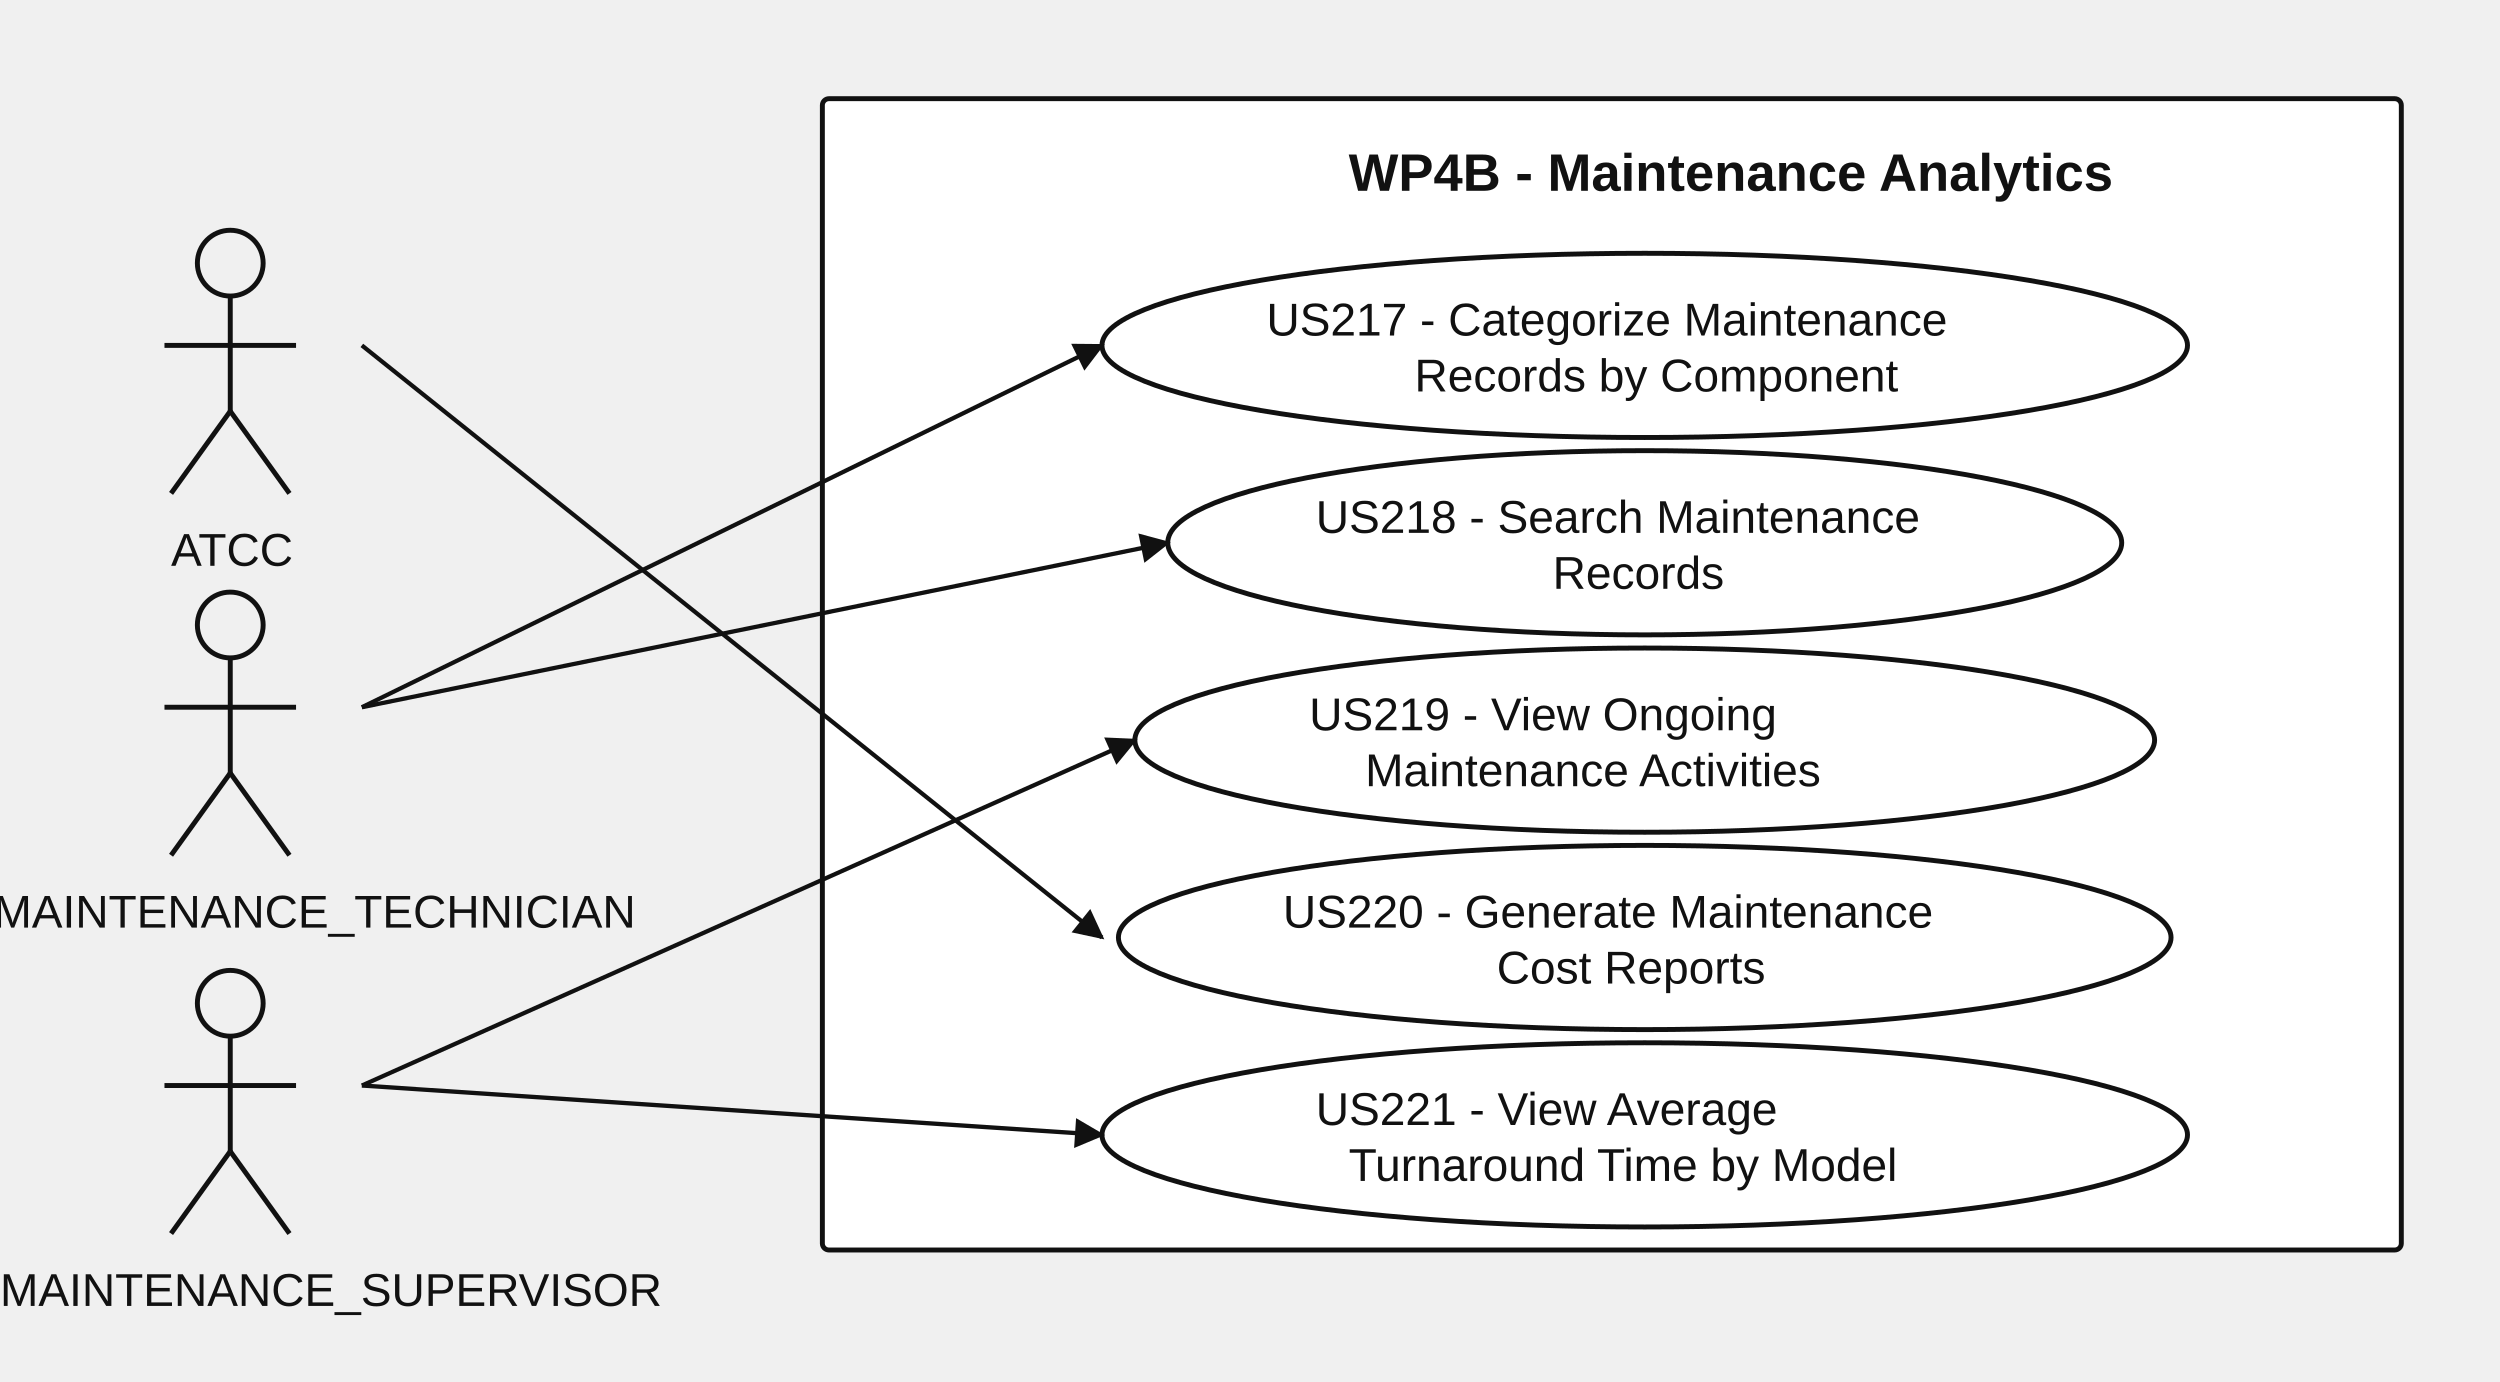
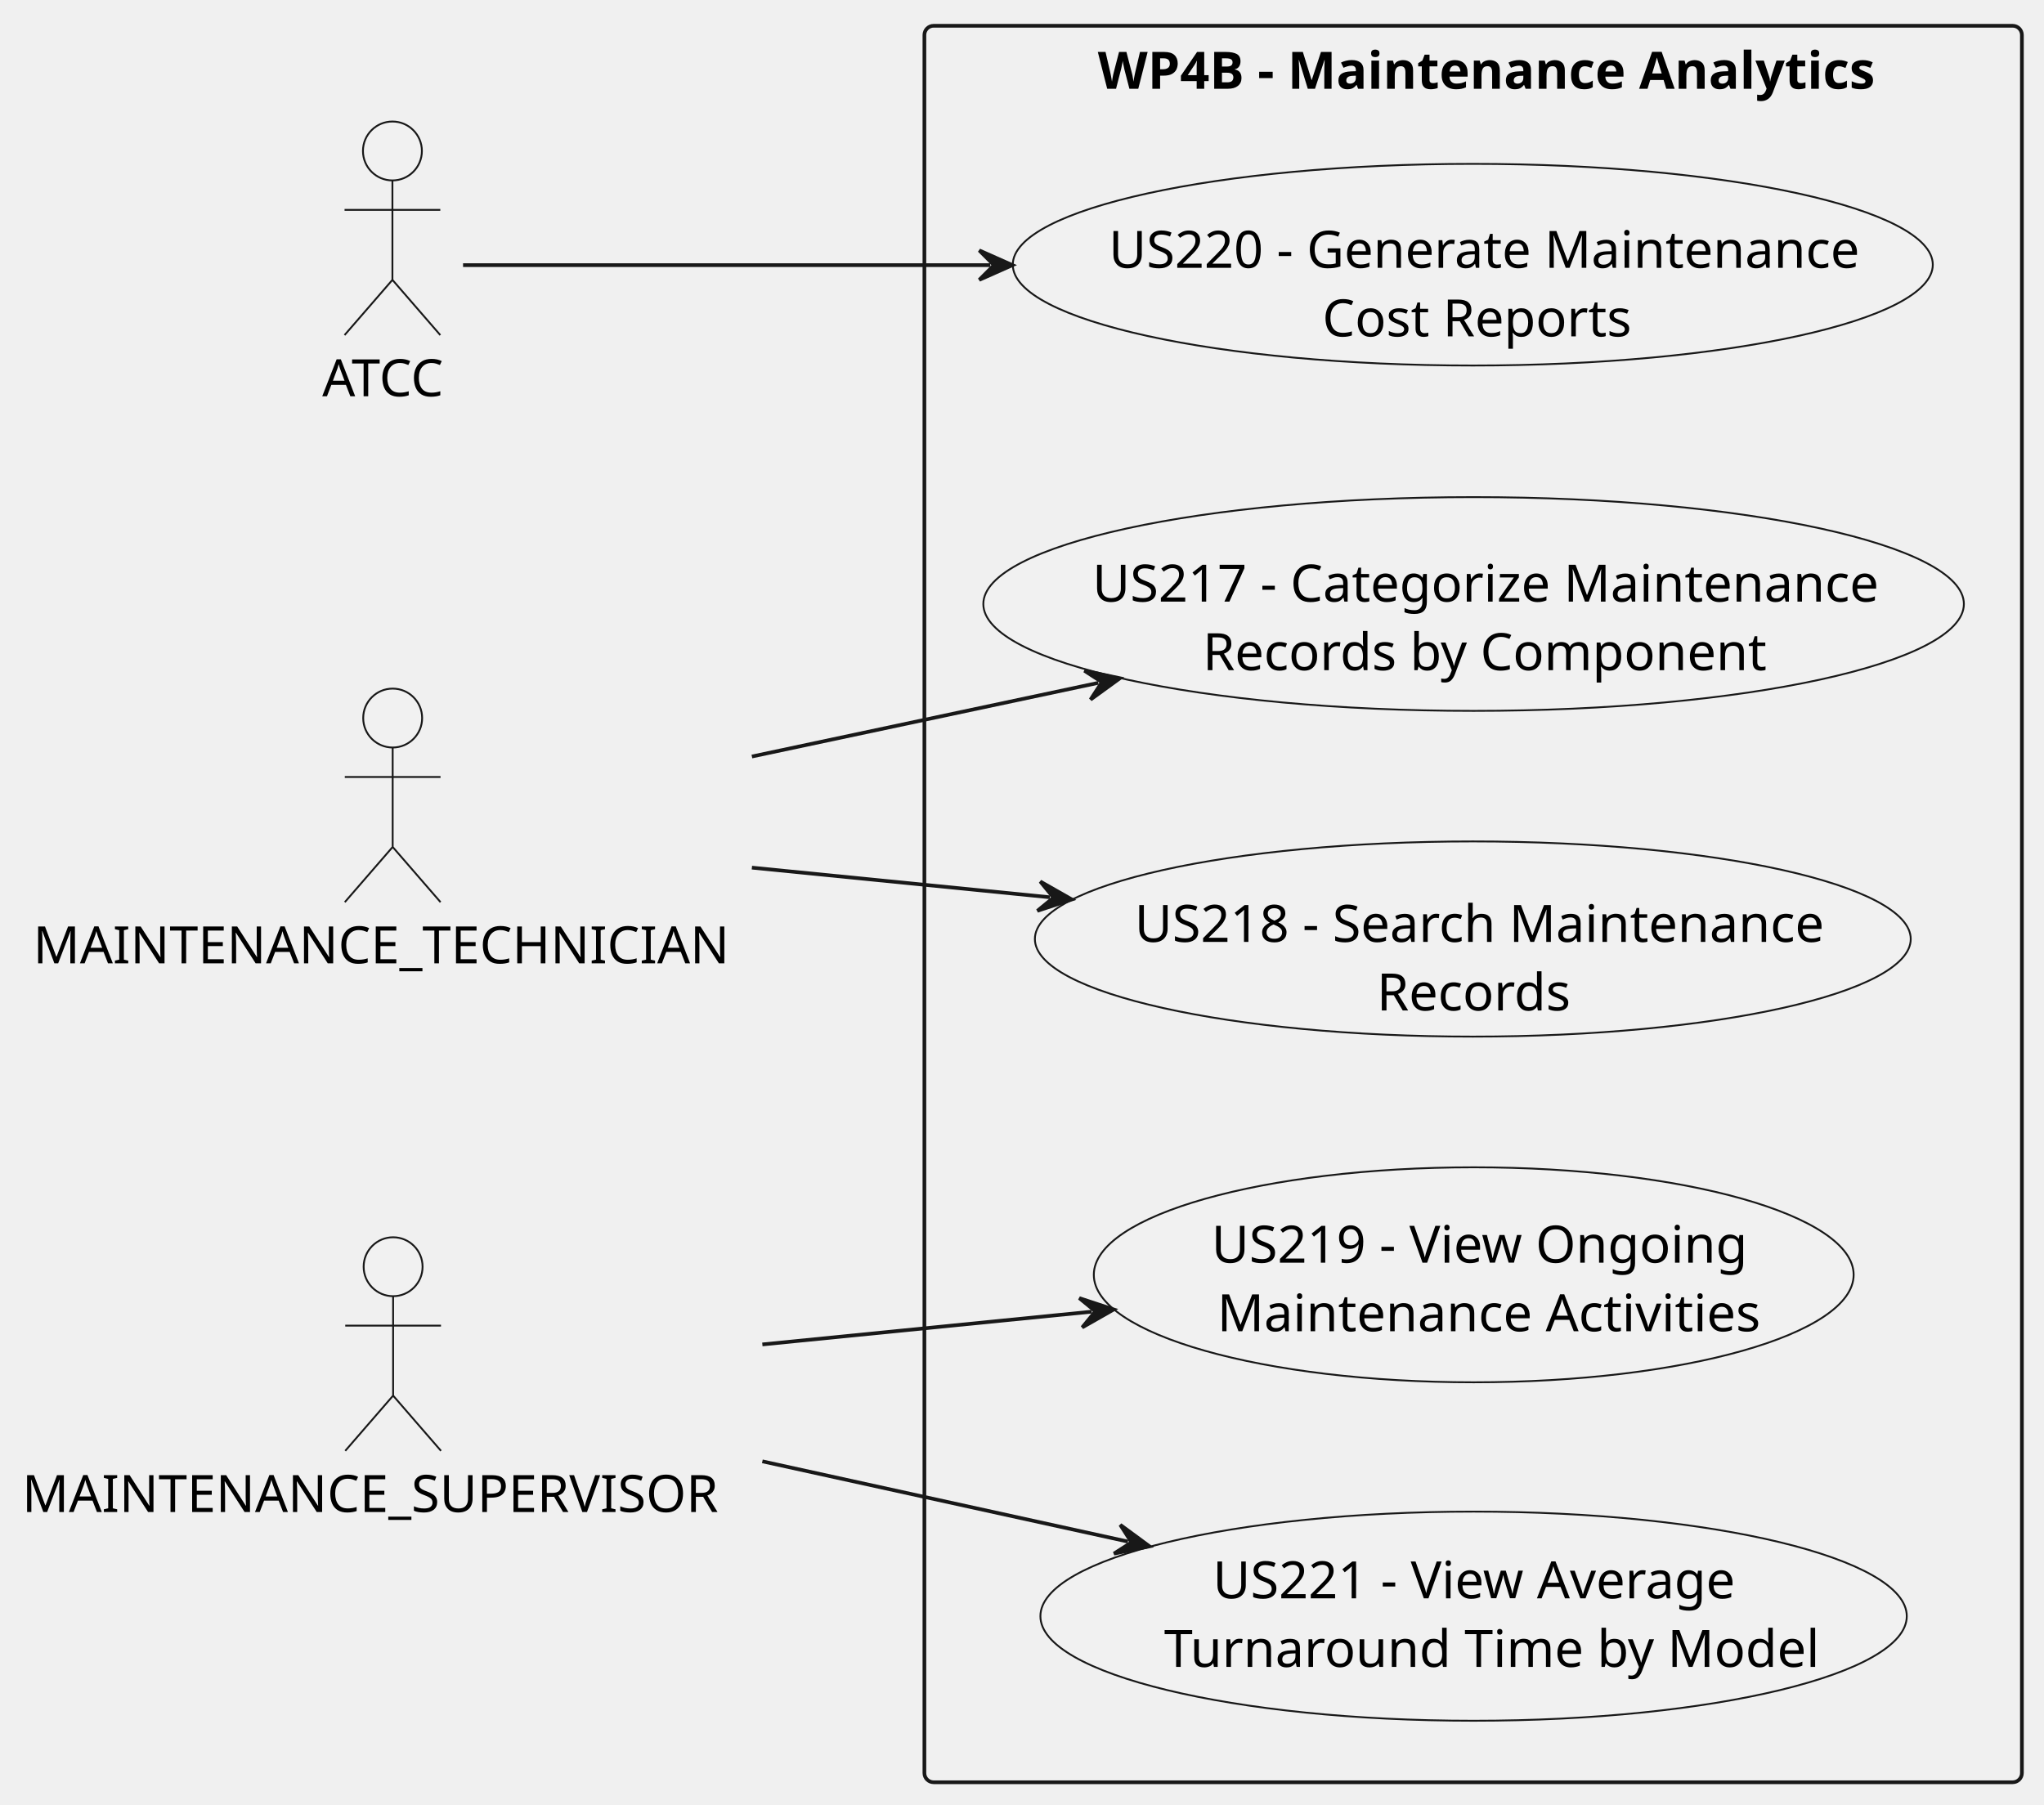
- <svg xmlns="http://www.w3.org/2000/svg" width="760" height="420" viewBox="0 0 760 420">
-   <style>
-     text { font-family: Arial, sans-serif; font-size: 14px; fill: #111; }
-     .title { font-weight: 700; font-size: 16px; }
-     .box, .usecase { fill: #fff; stroke: #111; stroke-width: 1.5; }
-     .actor line, .actor circle { stroke: #111; stroke-width: 1.5; fill: none; }
-     .link { stroke: #111; stroke-width: 1.3; fill: none; marker-end: url(#arrow); }
-   </style>
-   <defs>
-     <marker id="arrow" viewBox="0 0 10 10" refX="9" refY="5" markerWidth="7" markerHeight="7" orient="auto-start-reverse">
-       <path d="M 0 0 L 10 5 L 0 10 z" fill="#111" />
-     </marker>
-   </defs>
-   <rect class="box" x="250" y="30" width="480" height="350" rx="2" />
-   <text class="title" x="410" y="58">WP4B - Maintenance Analytics</text>
-   <g class="actor" transform="translate(70 80)">
-     <circle cx="0" cy="0" r="10" />
-     <line x1="0" y1="10" x2="0" y2="45" />
-     <line x1="-20" y1="25" x2="20" y2="25" />
-     <line x1="0" y1="45" x2="-18" y2="70" />
-     <line x1="0" y1="45" x2="18" y2="70" />
-     <text x="-18" y="92">ATCC</text>
+ <svg xmlns="http://www.w3.org/2000/svg" contentStyleType="text/css" data-diagram-type="DESCRIPTION" height="490px" preserveAspectRatio="none" style="width:555px;height:490px;background:#FFFFFF;" version="1.1" viewBox="0 0 555 490" width="555px" zoomAndPan="magnify">
+   <defs />
+   <g>
+     <g class="cluster" data-entity="WP4B - Maintenance Analytics" data-source-line="10" data-uid="ent0005" id="cluster_WP4B - Maintenance Analytics">
+       <rect fill="none" height="477" rx="2.5" ry="2.5" style="stroke:#181818;stroke-width:1;" width="298" x="251" y="7" />
+       <text fill="#000000" font-family="sans-serif" font-size="14" font-weight="bold" lengthAdjust="spacing" textLength="203.827" x="298.086" y="24.107">WP4B - Maintenance Analytics</text>
+     </g>
+     <g class="entity" data-entity="US217" data-source-line="11" data-uid="ent0006" id="entity_US217">
+       <ellipse cx="400.123" cy="164.024" fill="#F1F1F1" rx="133.123" ry="29.024" style="stroke:#181818;stroke-width:0.5;" />
+       <text fill="#000000" font-family="sans-serif" font-size="14" lengthAdjust="spacing" textLength="207.006" x="296.62" y="163.374">US217 - Categorize Maintenance</text>
+       <text fill="#000000" font-family="sans-serif" font-size="14" lengthAdjust="spacing" textLength="147.075" x="326.585" y="181.995">Records by Component</text>
+     </g>
+     <g class="entity" data-entity="US218" data-source-line="12" data-uid="ent0007" id="entity_US218">
+       <ellipse cx="399.907" cy="255.003" fill="#F1F1F1" rx="118.907" ry="26.503" style="stroke:#181818;stroke-width:0.5;" />
+       <text fill="#000000" font-family="sans-serif" font-size="14" lengthAdjust="spacing" textLength="183.661" x="308.077" y="255.784">US218 - Search Maintenance</text>
+       <text fill="#000000" font-family="sans-serif" font-size="14" lengthAdjust="spacing" textLength="52.131" x="373.842" y="274.405">Records</text>
+     </g>
+     <g class="entity" data-entity="US219" data-source-line="13" data-uid="ent0008" id="entity_US219">
+       <ellipse cx="400.157" cy="346.192" fill="#F1F1F1" rx="103.157" ry="29.192" style="stroke:#181818;stroke-width:0.5;" />
+       <text fill="#000000" font-family="sans-serif" font-size="14" lengthAdjust="spacing" textLength="142.413" x="328.95" y="342.894">US219 - View Ongoing</text>
+       <text fill="#000000" font-family="sans-serif" font-size="14" lengthAdjust="spacing" textLength="139.289" x="330.512" y="361.515">Maintenance Activities</text>
+     </g>
+     <g class="entity" data-entity="US220" data-source-line="14" data-uid="ent0009" id="entity_US220">
+       <ellipse cx="399.903" cy="71.881" fill="#F1F1F1" rx="124.903" ry="27.381" style="stroke:#181818;stroke-width:0.5;" />
+       <text fill="#000000" font-family="sans-serif" font-size="14" lengthAdjust="spacing" textLength="197.675" x="301.066" y="72.731">US220 - Generate Maintenance</text>
+       <text fill="#000000" font-family="sans-serif" font-size="14" lengthAdjust="spacing" textLength="81.696" x="359.055" y="91.352">Cost Reports</text>
+     </g>
+     <g class="entity" data-entity="US221" data-source-line="15" data-uid="ent0010" id="entity_US221">
+       <ellipse cx="400.12" cy="438.898" fill="#F1F1F1" rx="117.621" ry="28.398" style="stroke:#181818;stroke-width:0.5;" />
+       <text fill="#000000" font-family="sans-serif" font-size="14" lengthAdjust="spacing" textLength="141.627" x="329.307" y="434.048">US221 - View Average</text>
+       <text fill="#000000" font-family="sans-serif" font-size="14" lengthAdjust="spacing" textLength="168.075" x="316.083" y="452.669">Turnaround Time by Model</text>
+     </g>
+     <g class="entity" data-entity="ATCC" data-source-line="6" data-uid="ent0002" id="entity_ATCC">
+       <ellipse cx="106.555" cy="41" fill="#F1F1F1" rx="8" ry="8" style="stroke:#181818;stroke-width:0.5;" />
+       <path d="M106.555,49 L106.555,76 M93.555,57 L119.555,57 M106.555,76 L93.555,91 M106.555,76 L119.555,91" fill="none" style="stroke:#181818;stroke-width:0.5;" />
+       <text fill="#000000" font-family="sans-serif" font-size="14" lengthAdjust="spacing" textLength="38.11" x="87.5" y="107.607">ATCC</text>
+     </g>
+     <g class="entity" data-entity="TECH" data-source-line="7" data-uid="ent0003" id="entity_TECH">
+       <ellipse cx="106.621" cy="195" fill="#F1F1F1" rx="8" ry="8" style="stroke:#181818;stroke-width:0.5;" />
+       <path d="M106.621,203 L106.621,230 M93.621,211 L119.621,211 M106.621,230 L93.621,245 M106.621,230 L119.621,245" fill="none" style="stroke:#181818;stroke-width:0.5;" />
+       <text fill="#000000" font-family="sans-serif" font-size="14" lengthAdjust="spacing" textLength="195.241" x="9" y="261.607">MAINTENANCE_TECHNICIAN</text>
+     </g>
+     <g class="entity" data-entity="SUPER" data-source-line="8" data-uid="ent0004" id="entity_SUPER">
+       <ellipse cx="106.741" cy="344" fill="#F1F1F1" rx="8" ry="8" style="stroke:#181818;stroke-width:0.5;" />
+       <path d="M106.741,352 L106.741,379 M93.741,360 L119.741,360 M106.741,379 L93.741,394 M106.741,379 L119.741,394" fill="none" style="stroke:#181818;stroke-width:0.5;" />
+       <text fill="#000000" font-family="sans-serif" font-size="14" lengthAdjust="spacing" textLength="201.482" x="6" y="410.607">MAINTENANCE_SUPERVISOR</text>
+     </g>
+     <g class="link" data-entity-1="ATCC" data-entity-2="US220" data-source-line="18" data-uid="lnk11" id="link_ATCC_US220">
+       <path d="M125.73,72 C155.65,72 211.56,72 268.9,72" fill="none" id="ATCC-to-US220" style="stroke:#181818;stroke-width:1;" />
+       <polygon fill="#181818" points="274.9,72,265.9,68,269.9,72,265.9,76,274.9,72" style="stroke:#181818;stroke-width:1;" />
+     </g>
+     <g class="link" data-entity-1="TECH" data-entity-2="US217" data-source-line="19" data-uid="lnk12" id="link_TECH_US217">
+       <path d="M204.16,205.44 C236.31,198.6 266.201,192.248 298.221,185.438" fill="none" id="TECH-to-US217" style="stroke:#181818;stroke-width:1;" />
+       <polygon fill="#181818" points="304.09,184.19,294.455,182.15,299.199,185.23,296.119,189.975,304.09,184.19" style="stroke:#181818;stroke-width:1;" />
+     </g>
+     <g class="link" data-entity-1="TECH" data-entity-2="US218" data-source-line="20" data-uid="lnk13" id="link_TECH_US218">
+       <path d="M204.16,235.62 C232,238.39 256.579,240.837 285.059,243.667" fill="none" id="TECH-to-US218" style="stroke:#181818;stroke-width:1;" />
+       <polygon fill="#181818" points="291.03,244.26,282.47,239.39,286.055,243.766,281.679,247.351,291.03,244.26" style="stroke:#181818;stroke-width:1;" />
+     </g>
+     <g class="link" data-entity-1="SUPER" data-entity-2="US219" data-source-line="21" data-uid="lnk14" id="link_SUPER_US219">
+       <path d="M207,365.1 C237.84,362.03 265.8,359.254 296.44,356.204" fill="none" id="SUPER-to-US219" style="stroke:#181818;stroke-width:1;" />
+       <polygon fill="#181818" points="302.41,355.61,293.058,352.521,297.435,356.105,293.851,360.482,302.41,355.61" style="stroke:#181818;stroke-width:1;" />
+     </g>
+     <g class="link" data-entity-1="SUPER" data-entity-2="US221" data-source-line="22" data-uid="lnk15" id="link_SUPER_US221">
+       <path d="M207,396.85 C241.14,404.34 273.2,411.383 306.26,418.643" fill="none" id="SUPER-to-US221" style="stroke:#181818;stroke-width:1;" />
+       <polygon fill="#181818" points="312.12,419.93,304.187,414.093,307.236,418.858,302.471,421.906,312.12,419.93" style="stroke:#181818;stroke-width:1;" />
+     </g>
  </g>
-   <g class="actor" transform="translate(70 190)">
-     <circle cx="0" cy="0" r="10" />
-     <line x1="0" y1="10" x2="0" y2="45" />
-     <line x1="-20" y1="25" x2="20" y2="25" />
-     <line x1="0" y1="45" x2="-18" y2="70" />
-     <line x1="0" y1="45" x2="18" y2="70" />
-     <text x="-72" y="92">MAINTENANCE_TECHNICIAN</text>
-   </g>
-   <g class="actor" transform="translate(70 305)">
-     <circle cx="0" cy="0" r="10" />
-     <line x1="0" y1="10" x2="0" y2="45" />
-     <line x1="-20" y1="25" x2="20" y2="25" />
-     <line x1="0" y1="45" x2="-18" y2="70" />
-     <line x1="0" y1="45" x2="18" y2="70" />
-     <text x="-70" y="92">MAINTENANCE_SUPERVISOR</text>
-   </g>
-   <ellipse class="usecase" cx="500" cy="105" rx="165" ry="28" />
-   <text x="385" y="102">US217 - Categorize Maintenance</text>
-   <text x="430" y="119">Records by Component</text>
-   <ellipse class="usecase" cx="500" cy="165" rx="145" ry="28" />
-   <text x="400" y="162">US218 - Search Maintenance</text>
-   <text x="472" y="179">Records</text>
-   <ellipse class="usecase" cx="500" cy="225" rx="155" ry="28" />
-   <text x="398" y="222">US219 - View Ongoing</text>
-   <text x="415" y="239">Maintenance Activities</text>
-   <ellipse class="usecase" cx="500" cy="285" rx="160" ry="28" />
-   <text x="390" y="282">US220 - Generate Maintenance</text>
-   <text x="455" y="299">Cost Reports</text>
-   <ellipse class="usecase" cx="500" cy="345" rx="165" ry="28" />
-   <text x="400" y="342">US221 - View Average</text>
-   <text x="410" y="359">Turnaround Time by Model</text>
-   <line class="link" x1="110" y1="105" x2="335" y2="285" />
-   <line class="link" x1="110" y1="215" x2="335" y2="105" />
-   <line class="link" x1="110" y1="215" x2="355" y2="165" />
-   <line class="link" x1="110" y1="330" x2="345" y2="225" />
-   <line class="link" x1="110" y1="330" x2="335" y2="345" />
</svg>
